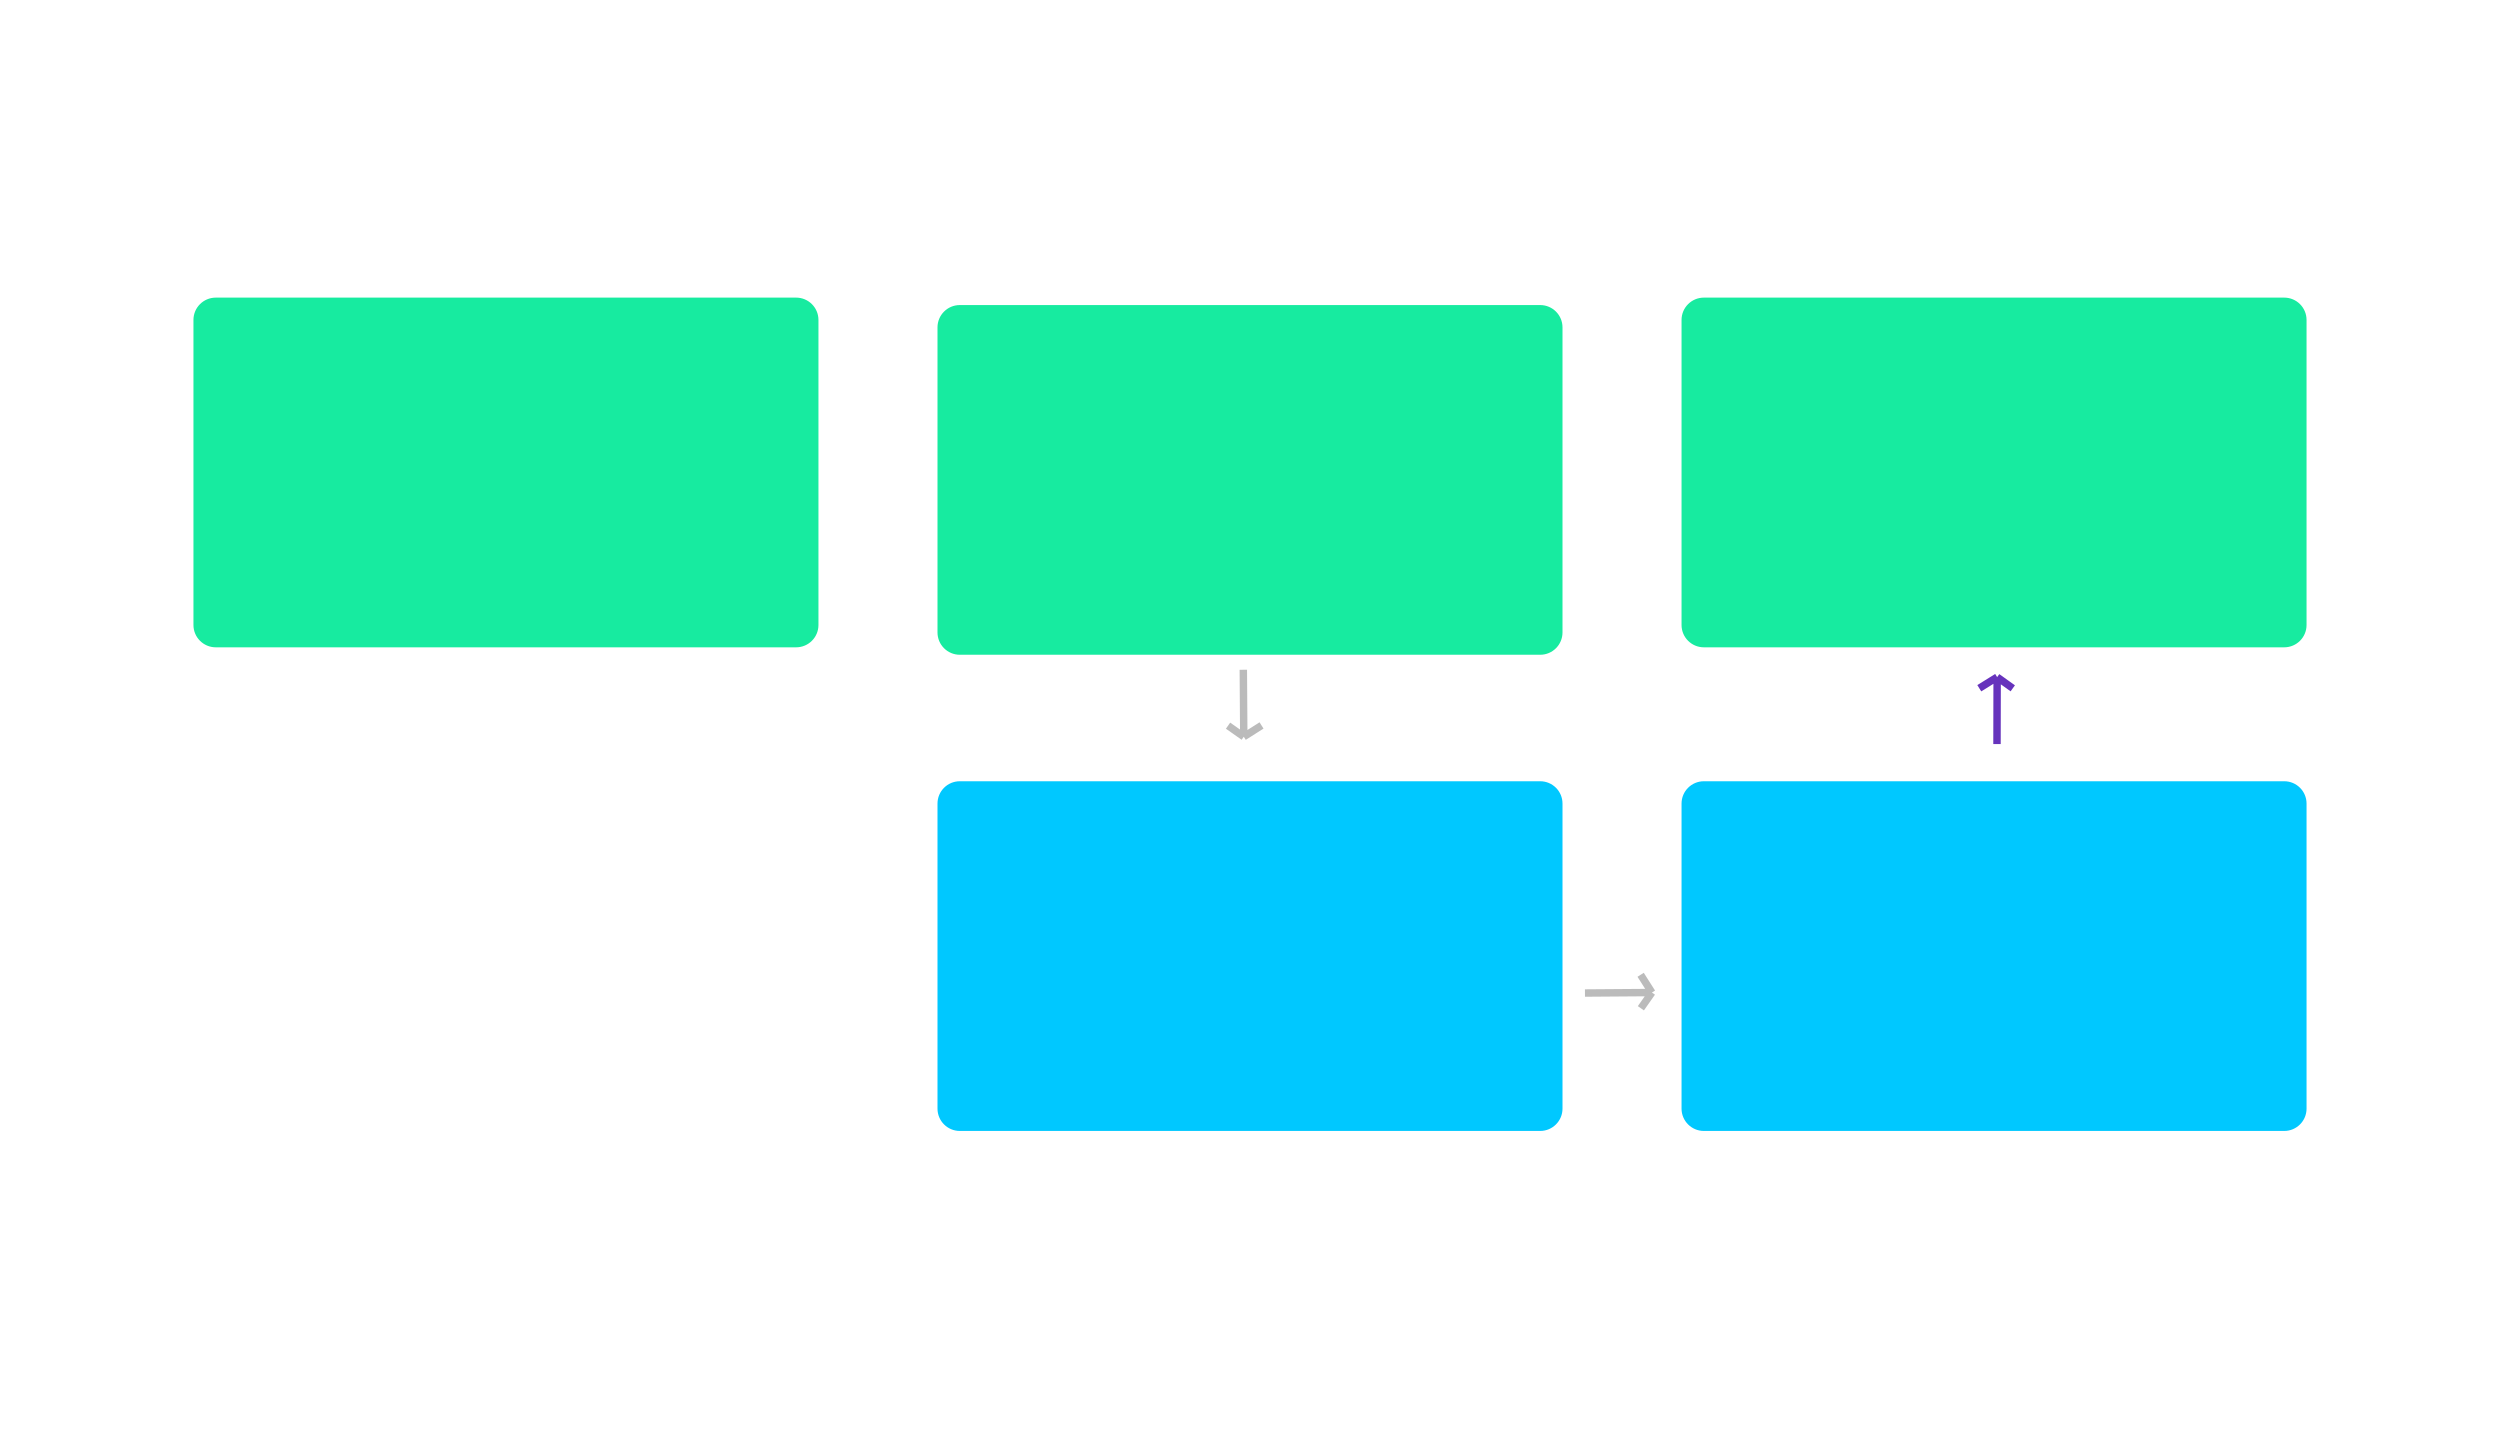
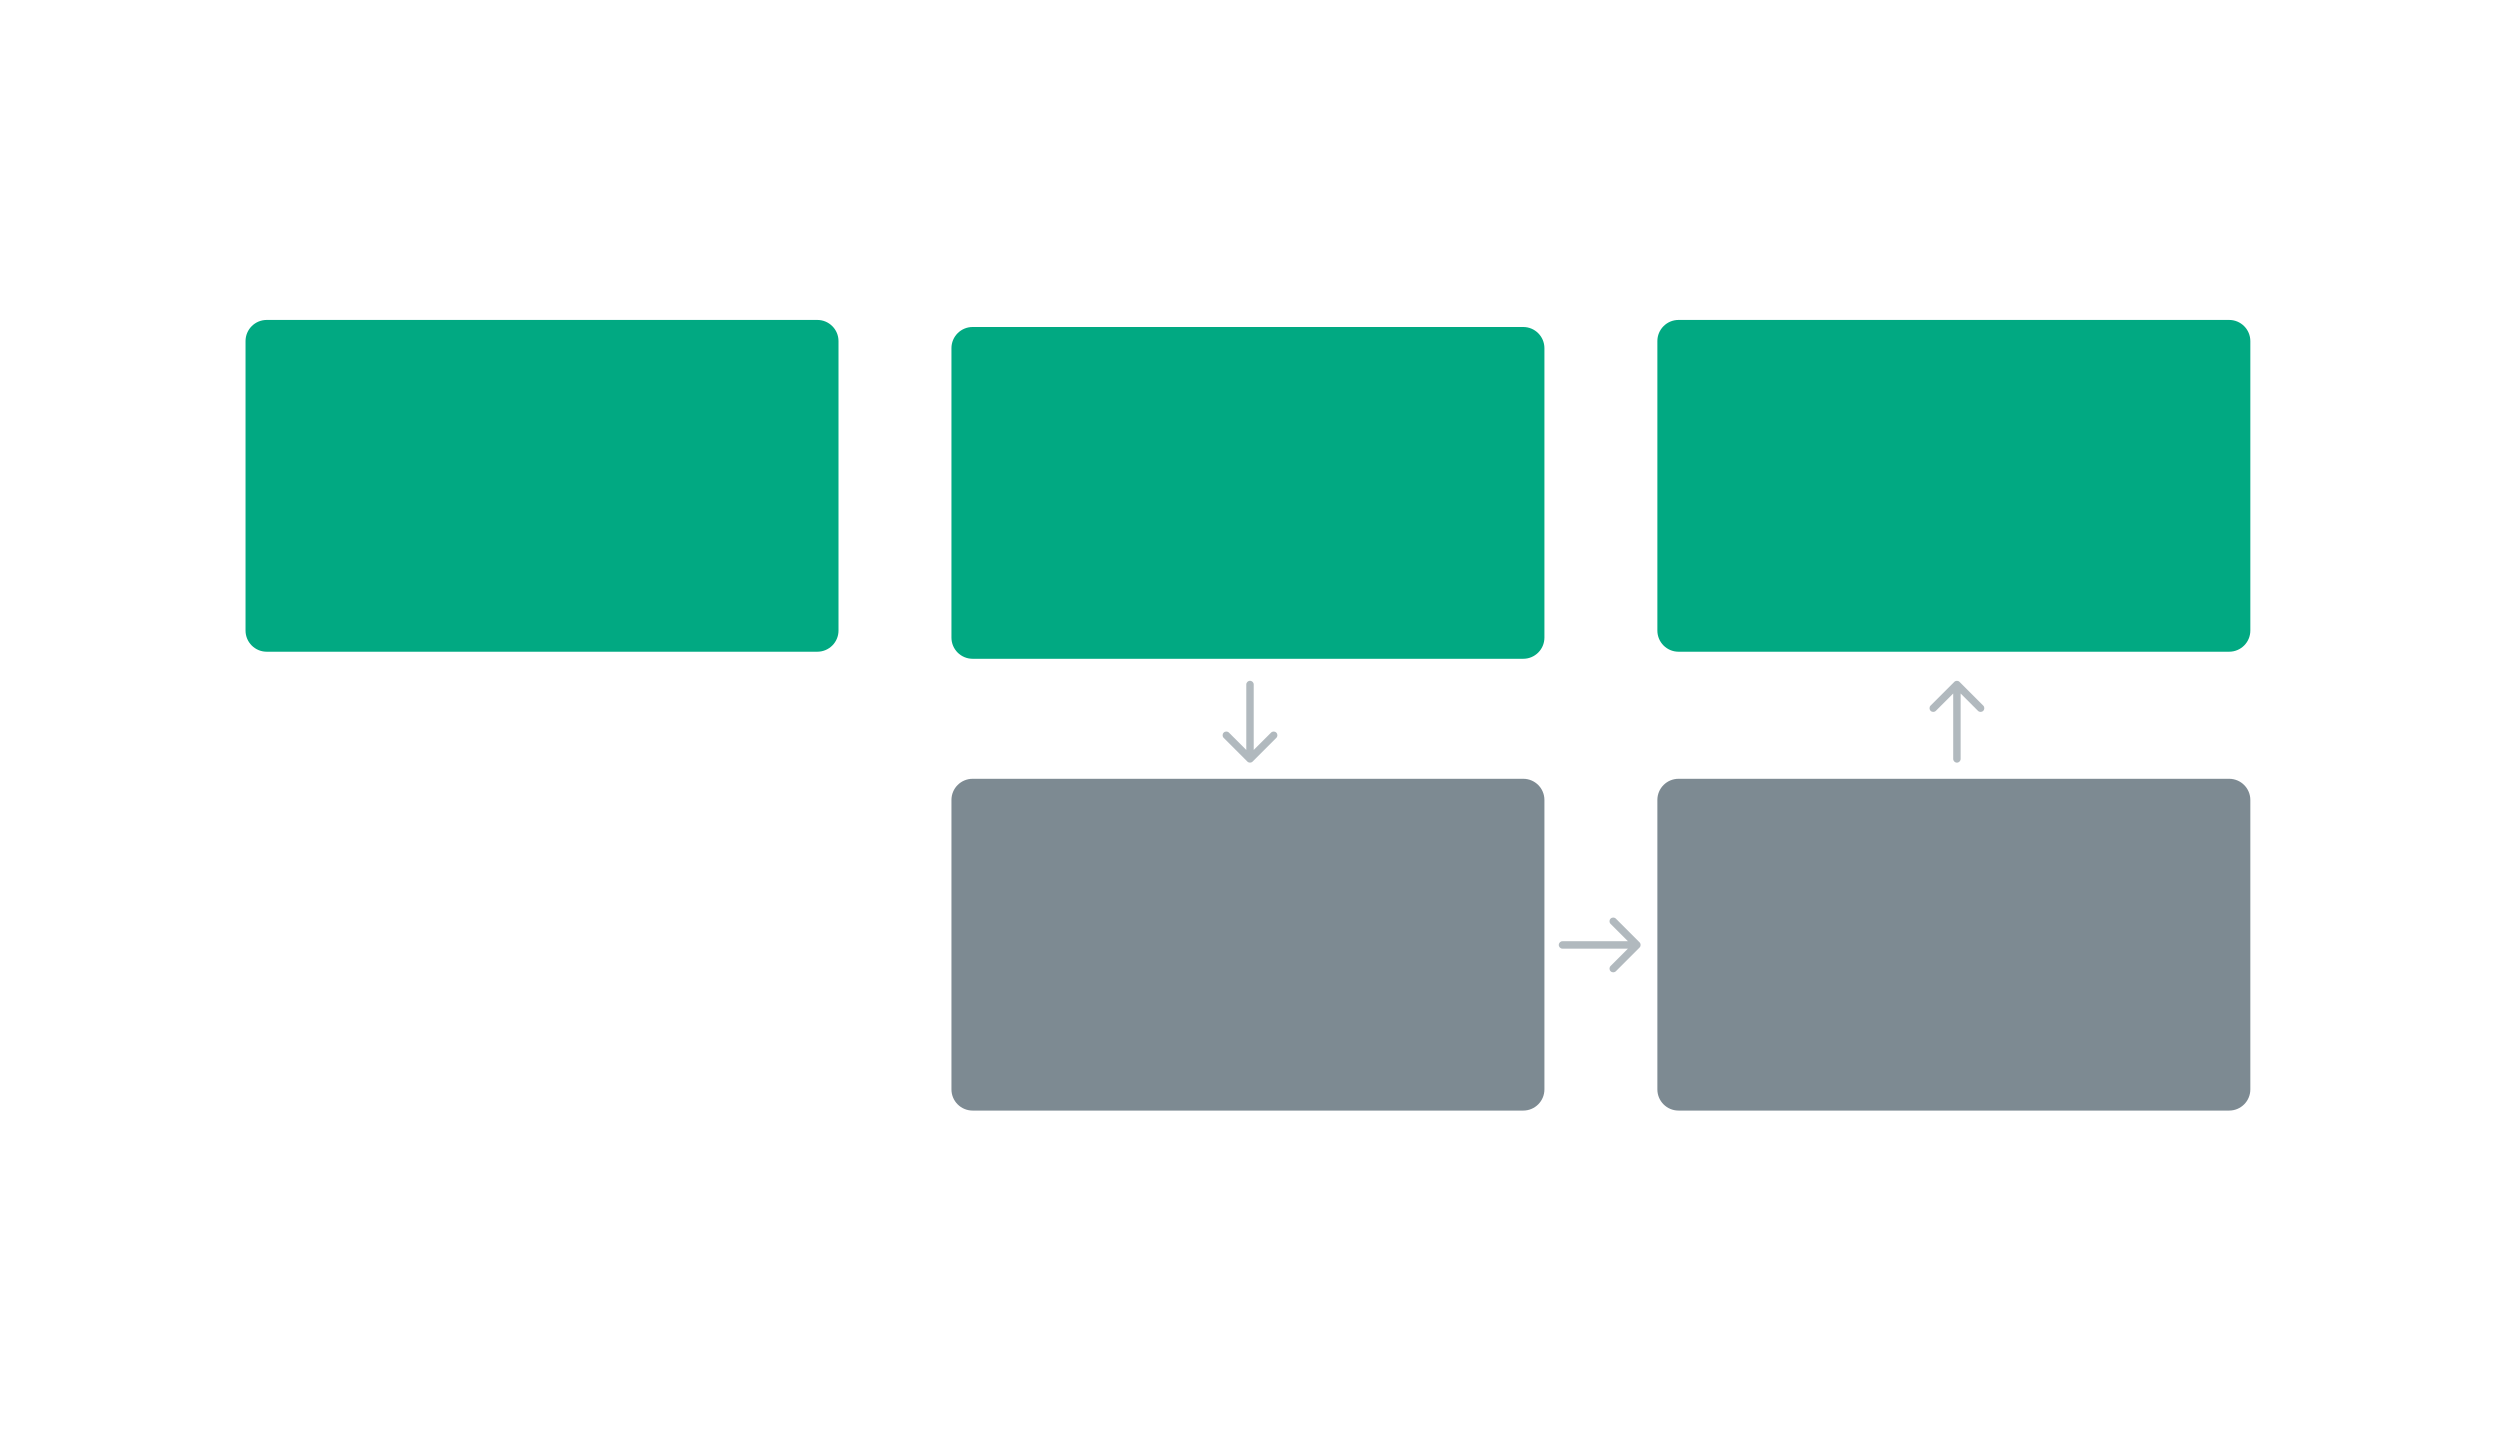
<svg xmlns="http://www.w3.org/2000/svg" width="336" height="192" viewBox="0 0 336 192" fill="none">
-   <rect x="26" y="40" width="84" height="47" rx="3" fill="#17EBA0" />
-   <rect x="126" y="41" width="84" height="47" rx="3" fill="#17EBA0" />
-   <rect x="226" y="40" width="84" height="47" rx="3" fill="#17EBA0" />
-   <rect x="126" y="105" width="84" height="47" rx="3" fill="#00C8FF" />
-   <rect x="226" y="105" width="84" height="47" rx="3" fill="#00C8FF" />
-   <path d="M167.103 90.016L167.163 99.016M167.163 99.016L165.05 97.53M167.163 99.016L169.55 97.5" stroke="#BBBBBB" />
-   <path d="M268.397 100.005L268.416 91.005M268.416 91.005L270.516 92.51M268.416 91.005L266.016 92.5" stroke="#6633BC" />
-   <path d="M213.018 133.464L222.018 133.396M222.018 133.396L220.534 135.511M222.018 133.396L220.5 131.011" stroke="#BBBBBB" />
+   <path d="M109.849 43H35.846C34.274 43 33 44.274 33 45.846V84.745C33 86.317 34.274 87.591 35.846 87.591H109.849C111.421 87.591 112.695 86.317 112.695 84.745V45.846C112.695 44.274 111.421 43 109.849 43Z" fill="#01A982" />
+   <path d="M204.724 43.949H130.721C129.149 43.949 127.875 45.224 127.875 46.795V85.694C127.875 87.266 129.149 88.54 130.721 88.54H204.724C206.296 88.54 207.57 87.266 207.57 85.694V46.795C207.57 45.224 206.296 43.949 204.724 43.949Z" fill="#01A982" />
+   <path d="M299.599 43H225.596C224.024 43 222.75 44.274 222.75 45.846V84.745C222.75 86.317 224.024 87.591 225.596 87.591H299.599C301.171 87.591 302.445 86.317 302.445 84.745V45.846C302.445 44.274 301.171 43 299.599 43Z" fill="#01A982" />
+   <path d="M204.724 104.67H130.721C129.149 104.67 127.875 105.944 127.875 107.516V146.415C127.875 147.987 129.149 149.261 130.721 149.261H204.724C206.296 149.261 207.57 147.987 207.57 146.415V107.516C207.57 105.944 206.296 104.67 204.724 104.67Z" fill="#7D8A92" />
+   <path d="M299.599 104.67H225.596C224.024 104.67 222.75 105.944 222.75 107.516V146.415C222.75 147.987 224.024 149.261 225.596 149.261H299.599C301.171 149.261 302.445 147.987 302.445 146.415V107.516C302.445 105.944 301.171 104.67 299.599 104.67Z" fill="#7D8A92" />
+   <path d="M168.5 92C168.5 91.724 168.276 91.5 168 91.5C167.724 91.5 167.5 91.724 167.5 92H168H168.5ZM167.646 102.354C167.842 102.549 168.158 102.549 168.354 102.354L171.536 99.172C171.731 98.976 171.731 98.66 171.536 98.465C171.34 98.269 171.024 98.269 170.828 98.465L168 101.293L165.172 98.465C164.976 98.269 164.66 98.269 164.464 98.465C164.269 98.66 164.269 98.976 164.464 99.172L167.646 102.354ZM168 92H167.5V102H168H168.5V92H168Z" fill="#B1B9BE" />
+   <path d="M262.51 102C262.51 102.276 262.734 102.5 263.01 102.5C263.286 102.5 263.51 102.276 263.51 102L263.01 102L262.51 102ZM263.363 91.646C263.168 91.451 262.851 91.451 262.656 91.646L259.474 94.828C259.279 95.024 259.279 95.34 259.474 95.535C259.669 95.731 259.986 95.731 260.181 95.535L263.01 92.707L265.838 95.535C266.033 95.731 266.35 95.731 266.545 95.535C266.741 95.34 266.741 95.024 266.545 94.828L263.363 91.646ZM263.01 102L263.51 102L263.51 92L263.01 92L262.51 92L262.51 102L263.01 102Z" fill="#B1B9BE" />
+   <path d="M210 126.5C209.724 126.5 209.5 126.724 209.5 127C209.5 127.276 209.724 127.5 210 127.5L210 127L210 126.5ZM220.354 127.354C220.549 127.158 220.549 126.842 220.354 126.646L217.172 123.464C216.976 123.269 216.66 123.269 216.464 123.464C216.269 123.66 216.269 123.976 216.464 124.172L219.293 127L216.464 129.828C216.269 130.024 216.269 130.34 216.464 130.536C216.66 130.731 216.976 130.731 217.172 130.536L220.354 127.354ZM210 127L210 127.5L220 127.5L220 127L220 126.5L210 126.5L210 127Z" fill="#B1B9BE" />
</svg>
